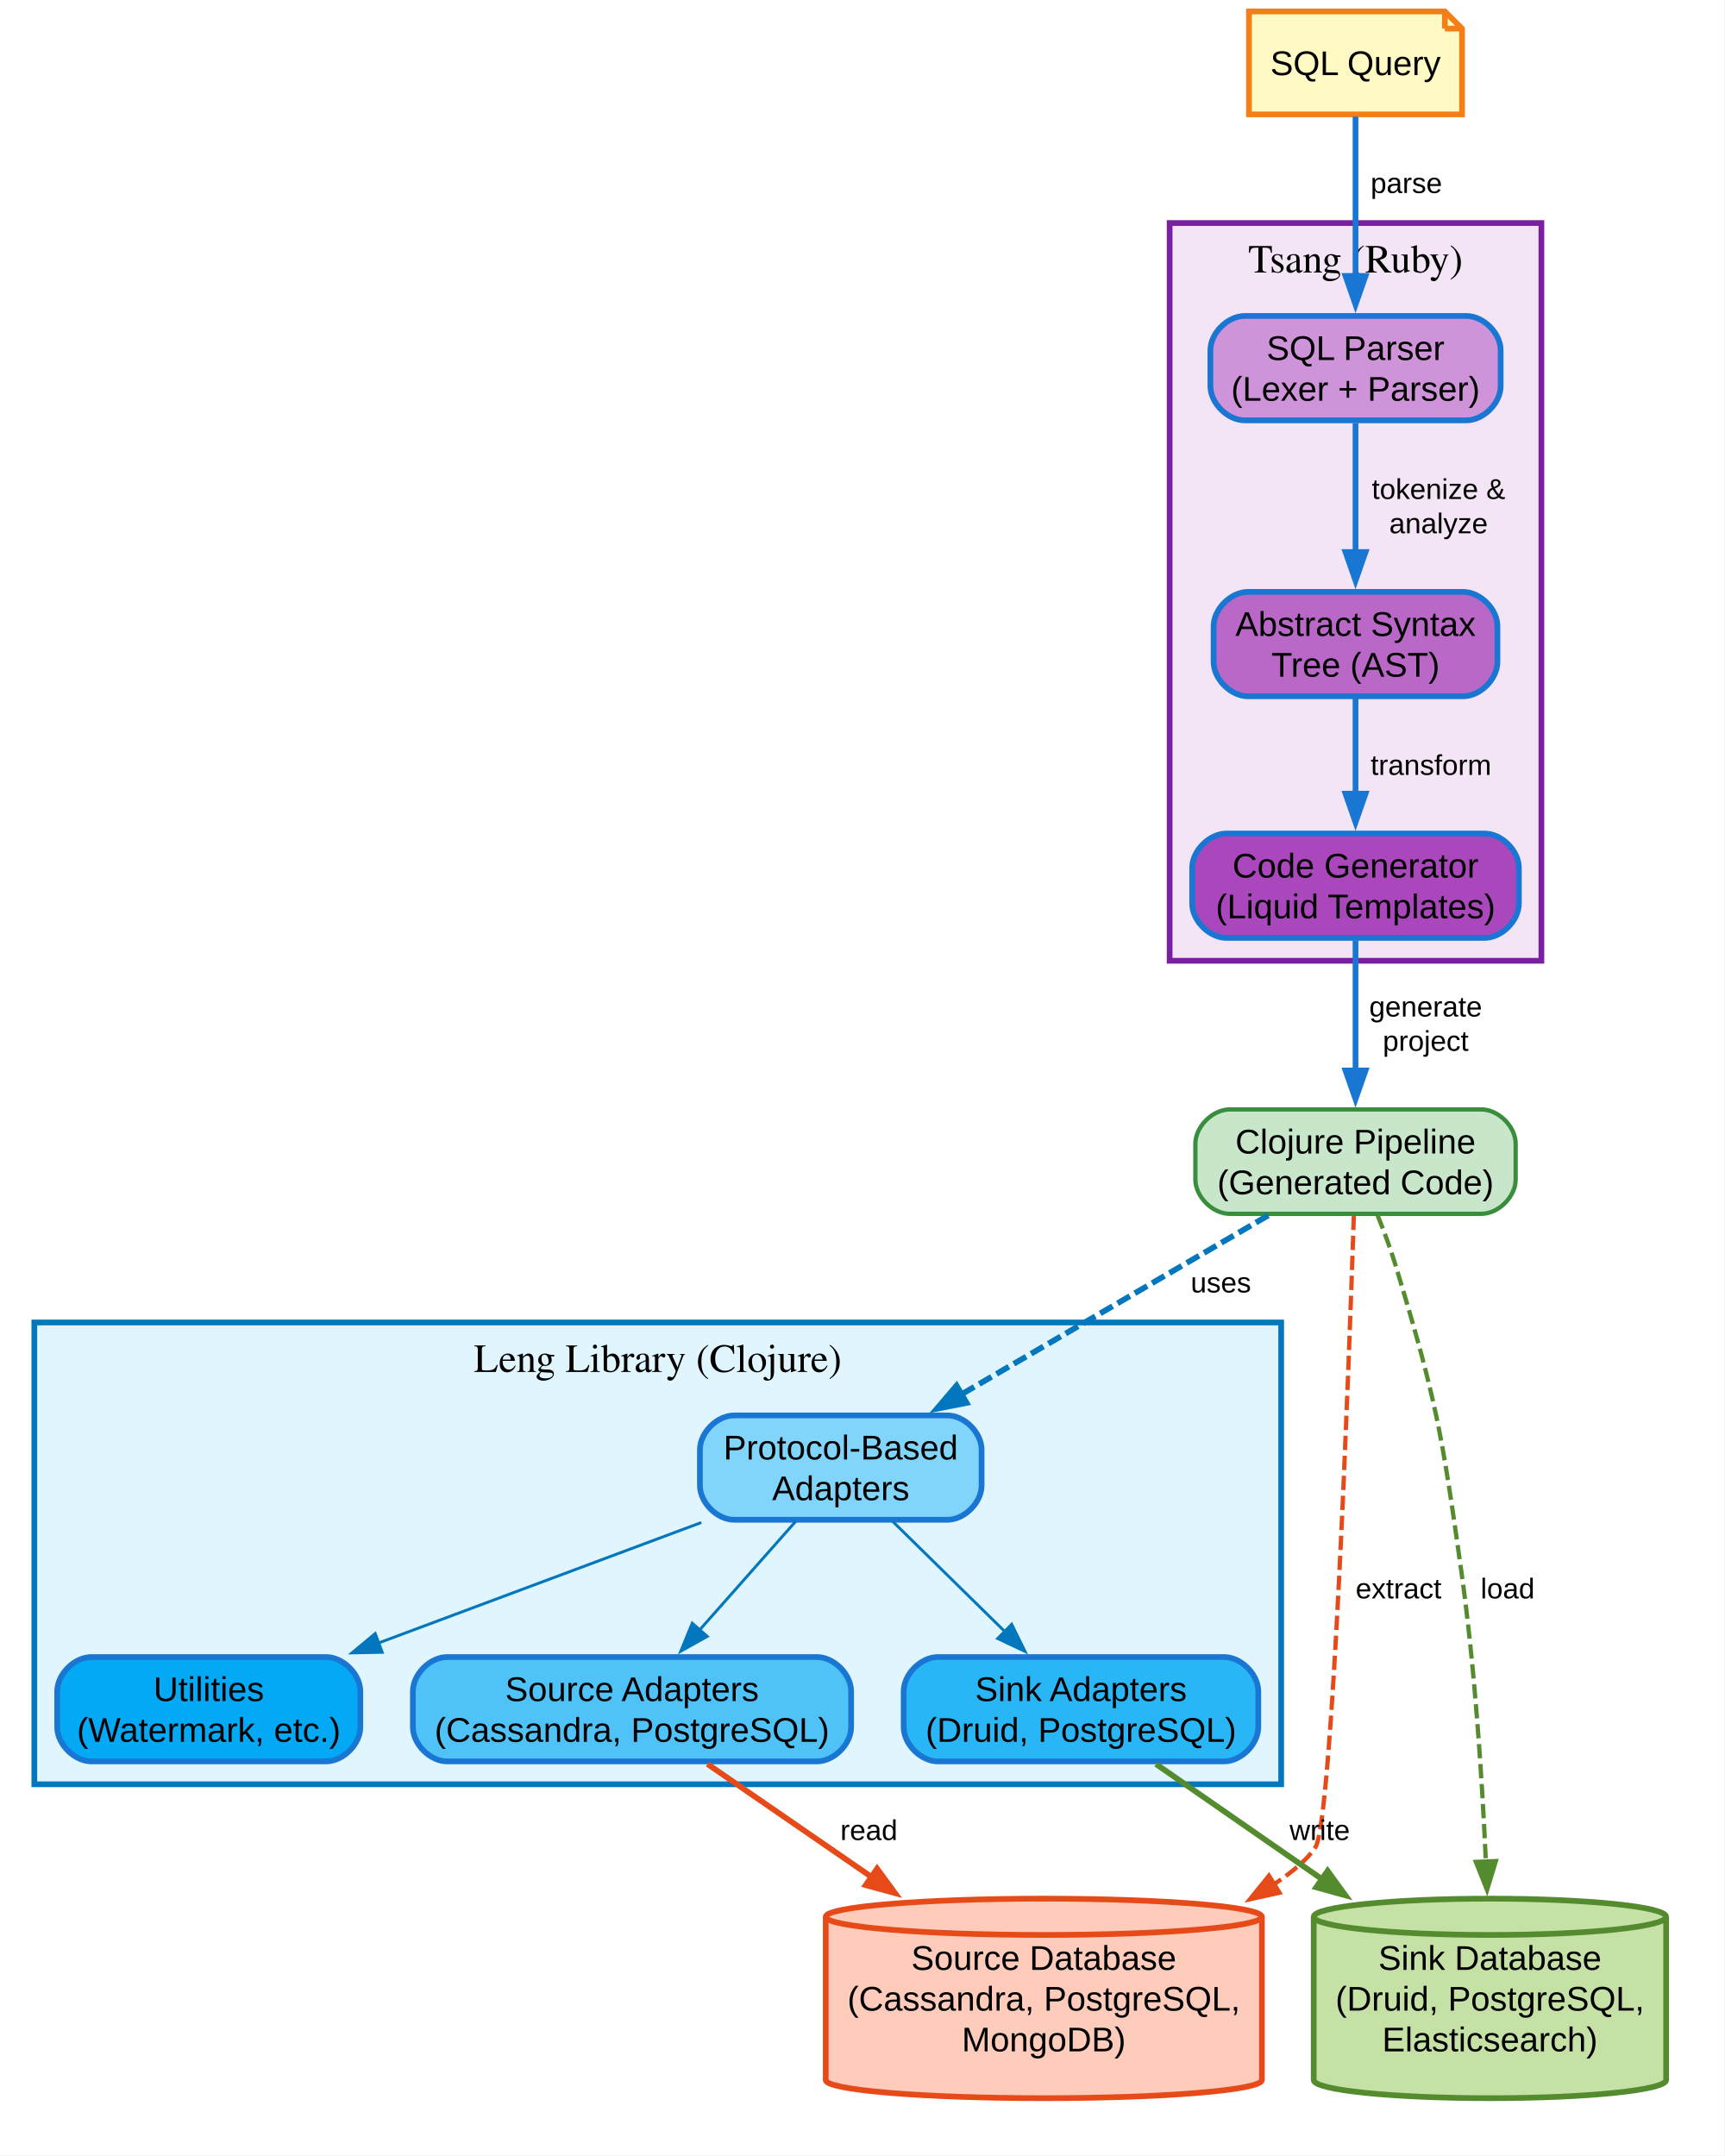
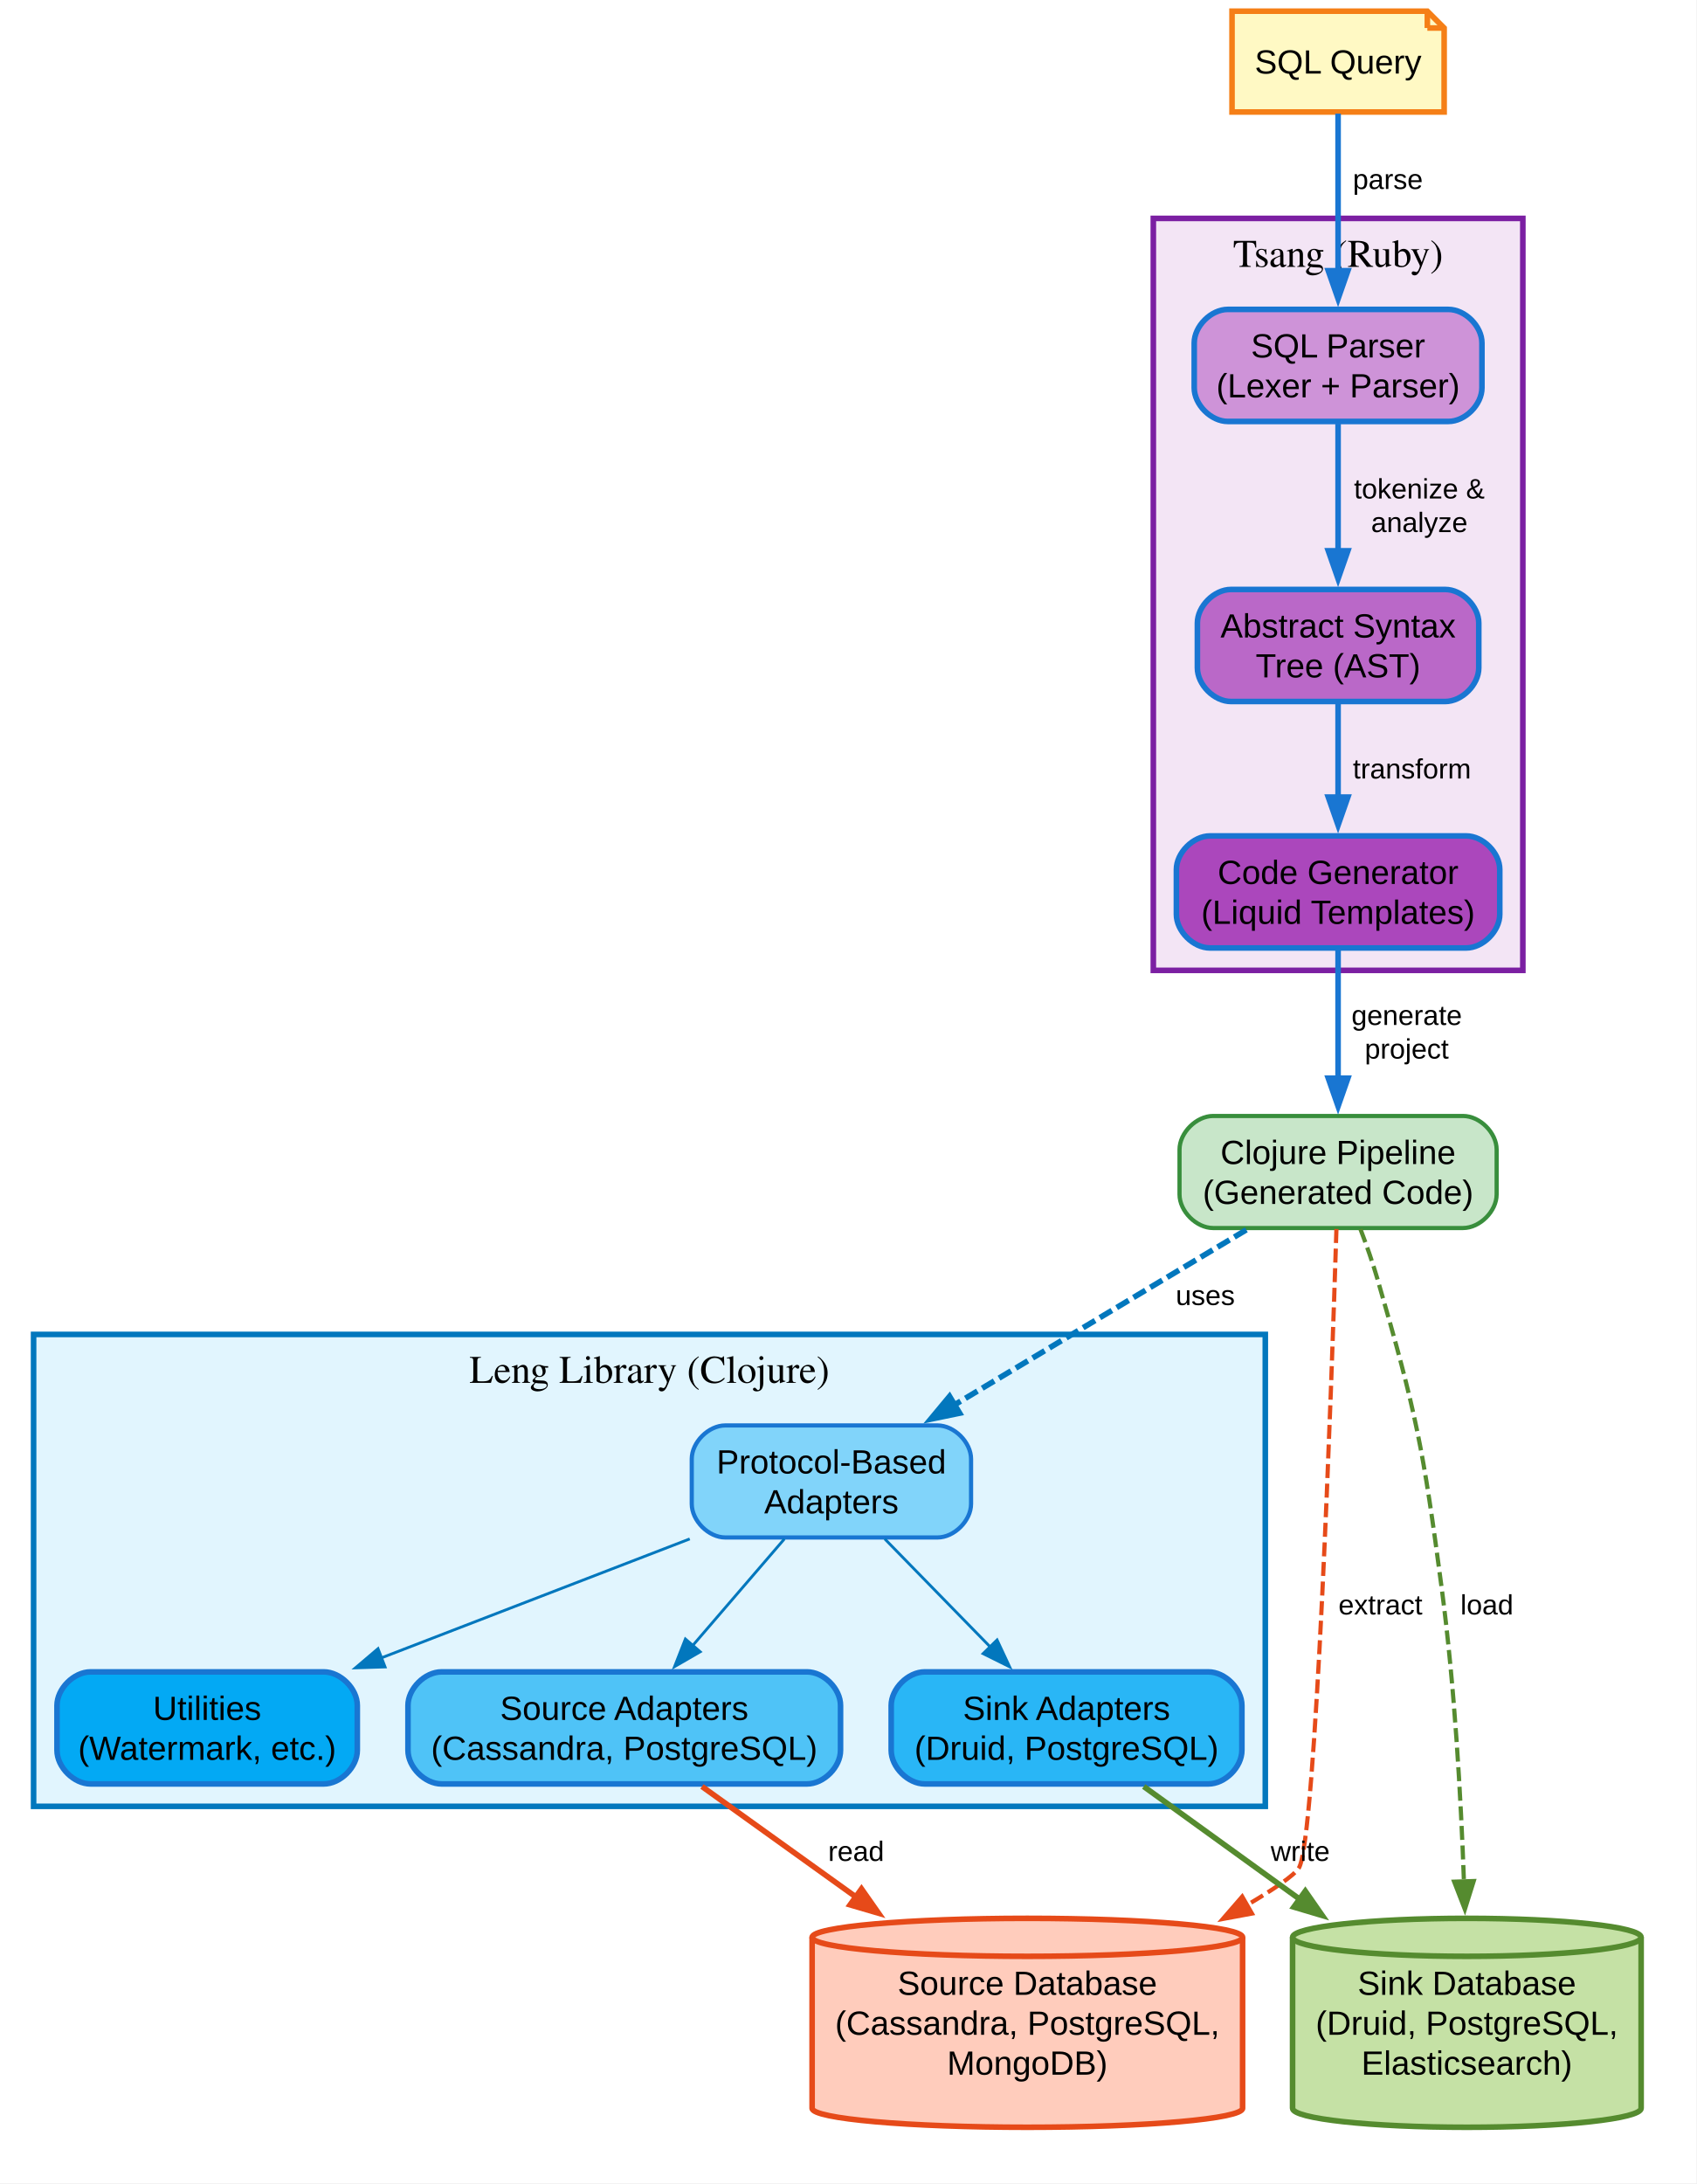
- <svg xmlns="http://www.w3.org/2000/svg" width="603pt" height="754pt" viewBox="0.00 0.00 603.00 754.00">
-   <g id="graph0" class="graph" transform="scale(1 1) rotate(0) translate(4 749.78)">
-     <polygon fill="white" stroke="none" points="-4,4 -4,-749.78 599,-749.78 599,4 -4,4" />
+ <svg xmlns="http://www.w3.org/2000/svg" width="606pt" height="780pt" viewBox="0.00 0.00 606.00 780.00">
+   <g id="graph0" class="graph" transform="scale(1 1) rotate(0) translate(4 775.74)">
+     <polygon fill="white" stroke="none" points="-4,4 -4,-775.74 602,-775.74 602,4 -4,4" />
    <g id="clust1" class="cluster">
-       <polygon fill="#f3e5f5" stroke="#7b1fa2" stroke-width="2" points="405,-413.78 405,-671.78 535,-671.78 535,-413.78 405,-413.78" />
-       <text xml:space="preserve" text-anchor="middle" x="470" y="-654.48" font-family="Times,serif" font-size="14.00">Tsang (Ruby)</text>
+       <polygon fill="#f3e5f5" stroke="#7b1fa2" stroke-width="2" points="408,-429.18 408,-697.74 540,-697.74 540,-429.18 408,-429.18" />
+       <text xml:space="preserve" text-anchor="middle" x="474" y="-680.44" font-family="Times,serif" font-size="14.00">Tsang (Ruby)</text>
    </g>
    <g id="clust2" class="cluster">
-       <polygon fill="#e1f5fe" stroke="#0277bd" stroke-width="2" points="8,-125.78 8,-287.28 444,-287.28 444,-125.78 8,-125.78" />
-       <text xml:space="preserve" text-anchor="middle" x="226" y="-269.98" font-family="Times,serif" font-size="14.00">Leng Library (Clojure)</text>
+       <polygon fill="#e1f5fe" stroke="#0277bd" stroke-width="2" points="8,-130.62 8,-299.16 448,-299.16 448,-130.62 8,-130.62" />
+       <text xml:space="preserve" text-anchor="middle" x="228" y="-281.86" font-family="Times,serif" font-size="14.00">Leng Library (Clojure)</text>
    </g>
    <g id="clust3" class="cluster">
</g>
    <g id="node1" class="node">
-       <polygon fill="#fff9c4" stroke="#f57f17" stroke-width="2" points="501.25,-745.78 432.75,-745.78 432.75,-709.78 507.25,-709.78 507.25,-739.78 501.25,-745.78" />
-       <polyline fill="none" stroke="#f57f17" stroke-width="2" points="501.25,-745.78 501.25,-739.78" />
-       <polyline fill="none" stroke="#f57f17" stroke-width="2" points="507.25,-739.78 501.25,-739.78" />
-       <text xml:space="preserve" text-anchor="middle" x="470" y="-723.51" font-family="Arial" font-size="12.00">SQL Query</text>
+       <polygon fill="#fff9c4" stroke="#f57f17" stroke-width="2" points="505.89,-771.74 436.11,-771.74 436.11,-735.74 511.89,-735.74 511.89,-765.74 505.89,-771.74" />
+       <polyline fill="none" stroke="#f57f17" stroke-width="2" points="505.89,-771.74 505.89,-765.74" />
+       <polyline fill="none" stroke="#f57f17" stroke-width="2" points="511.89,-765.74 505.89,-765.74" />
+       <text xml:space="preserve" text-anchor="middle" x="474" y="-749.47" font-family="Arial" font-size="12.00">SQL Query</text>
    </g>
    <g id="node2" class="node">
-       <path fill="#ce93d8" stroke="#1976d2" stroke-width="2" d="M508.75,-639.28C508.75,-639.28 431.25,-639.28 431.25,-639.28 425.25,-639.28 419.25,-633.28 419.25,-627.28 419.25,-627.28 419.25,-614.78 419.25,-614.78 419.25,-608.78 425.25,-602.78 431.25,-602.78 431.25,-602.78 508.75,-602.78 508.75,-602.78 514.75,-602.78 520.75,-608.78 520.75,-614.78 520.75,-614.78 520.75,-627.28 520.75,-627.28 520.75,-633.28 514.75,-639.28 508.75,-639.28" />
-       <text xml:space="preserve" text-anchor="middle" x="470" y="-623.88" font-family="Arial" font-size="12.00">SQL Parser</text>
-       <text xml:space="preserve" text-anchor="middle" x="470" y="-609.63" font-family="Arial" font-size="12.00">(Lexer + Parser)</text>
+       <path fill="#ce93d8" stroke="#1976d2" stroke-width="2" d="M513.39,-665.24C513.39,-665.24 434.61,-665.24 434.61,-665.24 428.61,-665.24 422.61,-659.24 422.61,-653.24 422.61,-653.24 422.61,-637.22 422.61,-637.22 422.61,-631.22 428.61,-625.22 434.61,-625.22 434.61,-625.22 513.39,-625.22 513.39,-625.22 519.39,-625.22 525.39,-631.22 525.39,-637.22 525.39,-637.22 525.39,-653.24 525.39,-653.24 525.39,-659.24 519.39,-665.24 513.39,-665.24" />
+       <text xml:space="preserve" text-anchor="middle" x="474" y="-648.08" font-family="Arial" font-size="12.00">SQL Parser</text>
+       <text xml:space="preserve" text-anchor="middle" x="474" y="-633.83" font-family="Arial" font-size="12.00">(Lexer + Parser)</text>
    </g>
    <g id="edge1" class="edge">
-       <path fill="none" stroke="#1976d2" stroke-width="2" d="M470,-709.01C470,-693.76 470,-671.41 470,-653.19" />
-       <polygon fill="#1976d2" stroke="#1976d2" stroke-width="2" points="473.5,-653.27 470,-643.27 466.5,-653.27 473.5,-653.27" />
-       <text xml:space="preserve" text-anchor="middle" x="485" y="-682.28" font-family="Arial" font-size="10.00">  parse</text>
+       <path fill="none" stroke="#1976d2" stroke-width="2" d="M474,-735.15C474,-719.92 474,-697.47 474,-678.95" />
+       <polygon fill="#1976d2" stroke="#1976d2" stroke-width="2" points="477.5,-679.05 474,-669.05 470.5,-679.05 477.5,-679.05" />
+       <text xml:space="preserve" text-anchor="middle" x="489" y="-708.24" font-family="Arial" font-size="10.00">  parse</text>
    </g>
    <g id="node3" class="node">
-       <path fill="#ba68c8" stroke="#1976d2" stroke-width="2" d="M507.62,-542.78C507.62,-542.78 432.38,-542.78 432.38,-542.78 426.38,-542.78 420.38,-536.78 420.38,-530.78 420.38,-530.78 420.38,-518.28 420.38,-518.28 420.38,-512.28 426.38,-506.28 432.38,-506.28 432.38,-506.28 507.62,-506.28 507.62,-506.28 513.62,-506.28 519.62,-512.28 519.62,-518.28 519.62,-518.28 519.62,-530.78 519.62,-530.78 519.62,-536.78 513.62,-542.78 507.62,-542.78" />
-       <text xml:space="preserve" text-anchor="middle" x="470" y="-527.38" font-family="Arial" font-size="12.00">Abstract Syntax</text>
-       <text xml:space="preserve" text-anchor="middle" x="470" y="-513.13" font-family="Arial" font-size="12.00">Tree (AST)</text>
+       <path fill="#ba68c8" stroke="#1976d2" stroke-width="2" d="M512.26,-565.22C512.26,-565.22 435.74,-565.22 435.74,-565.22 429.74,-565.22 423.74,-559.22 423.74,-553.22 423.74,-553.22 423.74,-537.2 423.74,-537.2 423.74,-531.2 429.74,-525.2 435.74,-525.2 435.74,-525.2 512.26,-525.2 512.26,-525.2 518.26,-525.2 524.26,-531.2 524.26,-537.2 524.26,-537.2 524.26,-553.22 524.26,-553.22 524.26,-559.22 518.26,-565.22 512.26,-565.22" />
+       <text xml:space="preserve" text-anchor="middle" x="474" y="-548.06" font-family="Arial" font-size="12.00">Abstract Syntax</text>
+       <text xml:space="preserve" text-anchor="middle" x="474" y="-533.81" font-family="Arial" font-size="12.00">Tree (AST)</text>
    </g>
    <g id="edge2" class="edge">
-       <path fill="none" stroke="#1976d2" stroke-width="2" d="M470,-601.81C470,-589 470,-571.54 470,-556.55" />
-       <polygon fill="#1976d2" stroke="#1976d2" stroke-width="2" points="473.5,-556.72 470,-546.72 466.5,-556.72 473.5,-556.72" />
-       <text xml:space="preserve" text-anchor="middle" x="496.25" y="-575.28" font-family="Arial" font-size="10.00">  tokenize &amp;</text>
-       <text xml:space="preserve" text-anchor="middle" x="496.25" y="-563.28" font-family="Arial" font-size="10.00">  analyze</text>
+       <path fill="none" stroke="#1976d2" stroke-width="2" d="M474,-624.4C474,-611.38 474,-594.04 474,-578.99" />
+       <polygon fill="#1976d2" stroke="#1976d2" stroke-width="2" points="477.5,-579.04 474,-569.04 470.5,-579.04 477.5,-579.04" />
+       <text xml:space="preserve" text-anchor="middle" x="500.25" y="-597.72" font-family="Arial" font-size="10.00">  tokenize &amp;</text>
+       <text xml:space="preserve" text-anchor="middle" x="500.25" y="-585.72" font-family="Arial" font-size="10.00">  analyze</text>
    </g>
    <g id="node4" class="node">
-       <path fill="#ab47bc" stroke="#1976d2" stroke-width="2" d="M515.12,-458.28C515.12,-458.28 424.88,-458.28 424.88,-458.28 418.88,-458.28 412.88,-452.28 412.88,-446.28 412.88,-446.28 412.88,-433.78 412.88,-433.78 412.88,-427.78 418.88,-421.78 424.88,-421.78 424.88,-421.78 515.12,-421.78 515.12,-421.78 521.12,-421.78 527.12,-427.78 527.12,-433.78 527.12,-433.78 527.12,-446.28 527.12,-446.28 527.12,-452.28 521.12,-458.28 515.12,-458.28" />
-       <text xml:space="preserve" text-anchor="middle" x="470" y="-442.88" font-family="Arial" font-size="12.00">Code Generator</text>
-       <text xml:space="preserve" text-anchor="middle" x="470" y="-428.63" font-family="Arial" font-size="12.00">(Liquid Templates)</text>
+       <path fill="#ab47bc" stroke="#1976d2" stroke-width="2" d="M519.76,-477.2C519.76,-477.2 428.24,-477.2 428.24,-477.2 422.24,-477.2 416.24,-471.2 416.24,-465.2 416.24,-465.2 416.24,-449.18 416.24,-449.18 416.24,-443.18 422.24,-437.18 428.24,-437.18 428.24,-437.18 519.76,-437.18 519.76,-437.18 525.76,-437.18 531.76,-443.18 531.76,-449.18 531.76,-449.18 531.76,-465.2 531.76,-465.2 531.76,-471.2 525.76,-477.2 519.76,-477.2" />
+       <text xml:space="preserve" text-anchor="middle" x="474" y="-460.04" font-family="Arial" font-size="12.00">Code Generator</text>
+       <text xml:space="preserve" text-anchor="middle" x="474" y="-445.79" font-family="Arial" font-size="12.00">(Liquid Templates)</text>
    </g>
    <g id="edge3" class="edge">
-       <path fill="none" stroke="#1976d2" stroke-width="2" d="M470,-505.63C470,-495.86 470,-483.48 470,-472.18" />
-       <polygon fill="#1976d2" stroke="#1976d2" stroke-width="2" points="473.5,-472.21 470,-462.21 466.5,-472.21 473.5,-472.21" />
-       <text xml:space="preserve" text-anchor="middle" x="493.62" y="-478.78" font-family="Arial" font-size="10.00">  transform</text>
+       <path fill="none" stroke="#1976d2" stroke-width="2" d="M474,-524.26C474,-514.38 474,-502.2 474,-490.99" />
+       <polygon fill="#1976d2" stroke="#1976d2" stroke-width="2" points="477.5,-491.06 474,-481.06 470.5,-491.06 477.5,-491.06" />
+       <text xml:space="preserve" text-anchor="middle" x="497.62" y="-497.7" font-family="Arial" font-size="10.00">  transform</text>
    </g>
    <g id="node5" class="node">
-       <path fill="#c8e6c9" stroke="#388e3c" stroke-width="1.5" d="M514,-361.78C514,-361.78 426,-361.78 426,-361.78 420,-361.78 414,-355.78 414,-349.78 414,-349.78 414,-337.28 414,-337.28 414,-331.28 420,-325.28 426,-325.28 426,-325.28 514,-325.28 514,-325.28 520,-325.28 526,-331.28 526,-337.28 526,-337.28 526,-349.78 526,-349.78 526,-355.78 520,-361.78 514,-361.78" />
-       <text xml:space="preserve" text-anchor="middle" x="470" y="-346.38" font-family="Arial" font-size="12.00">Clojure Pipeline</text>
-       <text xml:space="preserve" text-anchor="middle" x="470" y="-332.13" font-family="Arial" font-size="12.00">(Generated Code)</text>
+       <path fill="#c8e6c9" stroke="#388e3c" stroke-width="1.5" d="M518.64,-377.18C518.64,-377.18 429.36,-377.18 429.36,-377.18 423.36,-377.18 417.36,-371.18 417.36,-365.18 417.36,-365.18 417.36,-349.16 417.36,-349.16 417.36,-343.16 423.36,-337.16 429.36,-337.16 429.36,-337.16 518.64,-337.16 518.64,-337.16 524.64,-337.16 530.64,-343.16 530.64,-349.16 530.64,-349.16 530.64,-365.18 530.64,-365.18 530.64,-371.18 524.64,-377.18 518.64,-377.18" />
+       <text xml:space="preserve" text-anchor="middle" x="474" y="-360.02" font-family="Arial" font-size="12.00">Clojure Pipeline</text>
+       <text xml:space="preserve" text-anchor="middle" x="474" y="-345.77" font-family="Arial" font-size="12.00">(Generated Code)</text>
    </g>
    <g id="edge4" class="edge">
-       <path fill="none" stroke="#1976d2" stroke-width="2" d="M470,-420.81C470,-407.92 470,-390.31 470,-375.27" />
-       <polygon fill="#1976d2" stroke="#1976d2" stroke-width="2" points="473.5,-375.4 470,-365.4 466.5,-375.4 473.5,-375.4" />
-       <text xml:space="preserve" text-anchor="middle" x="491.75" y="-394.28" font-family="Arial" font-size="10.00">  generate</text>
-       <text xml:space="preserve" text-anchor="middle" x="491.75" y="-382.28" font-family="Arial" font-size="10.00">  project</text>
+       <path fill="none" stroke="#1976d2" stroke-width="2" d="M474,-436.36C474,-423.25 474,-405.77 474,-390.66" />
+       <polygon fill="#1976d2" stroke="#1976d2" stroke-width="2" points="477.5,-390.67 474,-380.67 470.5,-390.67 477.5,-390.67" />
+       <text xml:space="preserve" text-anchor="middle" x="495.75" y="-409.68" font-family="Arial" font-size="10.00">  generate</text>
+       <text xml:space="preserve" text-anchor="middle" x="495.75" y="-397.68" font-family="Arial" font-size="10.00">  project</text>
    </g>
    <g id="node6" class="node">
-       <path fill="#81d4fa" stroke="#1976d2" stroke-width="2" d="M327.25,-254.78C327.25,-254.78 252.75,-254.78 252.75,-254.78 246.75,-254.78 240.75,-248.78 240.75,-242.78 240.75,-242.78 240.75,-230.28 240.75,-230.28 240.75,-224.28 246.75,-218.28 252.75,-218.28 252.75,-218.28 327.25,-218.28 327.25,-218.28 333.25,-218.28 339.25,-224.28 339.25,-230.28 339.25,-230.28 339.25,-242.78 339.25,-242.78 339.25,-248.78 333.25,-254.78 327.25,-254.78" />
-       <text xml:space="preserve" text-anchor="middle" x="290" y="-239.38" font-family="Arial" font-size="12.00">Protocol-Based</text>
-       <text xml:space="preserve" text-anchor="middle" x="290" y="-225.13" font-family="Arial" font-size="12.00">Adapters</text>
+       <path fill="#81d4fa" stroke="#1976d2" stroke-width="1.5" d="M330.89,-266.66C330.89,-266.66 255.11,-266.66 255.11,-266.66 249.11,-266.66 243.11,-260.66 243.11,-254.66 243.11,-254.66 243.11,-238.64 243.11,-238.64 243.11,-232.64 249.11,-226.64 255.11,-226.64 255.11,-226.64 330.89,-226.64 330.89,-226.64 336.89,-226.64 342.89,-232.64 342.89,-238.64 342.89,-238.64 342.89,-254.66 342.89,-254.66 342.89,-260.66 336.89,-266.66 330.89,-266.66" />
+       <text xml:space="preserve" text-anchor="middle" x="293" y="-249.5" font-family="Arial" font-size="12.00">Protocol-Based</text>
+       <text xml:space="preserve" text-anchor="middle" x="293" y="-235.25" font-family="Arial" font-size="12.00">Adapters</text>
    </g>
    <g id="edge5" class="edge">
-       <path fill="none" stroke="#0277bd" stroke-width="2" stroke-dasharray="5,2" d="M439.47,-324.72C409.95,-307.5 364.98,-281.27 332.08,-262.08" />
-       <polygon fill="#0277bd" stroke="#0277bd" stroke-width="2" points="334,-259.15 323.6,-257.13 330.48,-265.19 334,-259.15" />
-       <text xml:space="preserve" text-anchor="middle" x="420.14" y="-297.78" font-family="Arial" font-size="10.00">  uses</text>
+       <path fill="none" stroke="#0277bd" stroke-width="2" stroke-dasharray="5,2" d="M441.22,-336.52C411.97,-318.98 368.91,-293.16 336.73,-273.87" />
+       <polygon fill="#0277bd" stroke="#0277bd" stroke-width="2" points="338.81,-271.04 328.44,-268.9 335.21,-277.04 338.81,-271.04" />
+       <text xml:space="preserve" text-anchor="middle" x="423.79" y="-309.66" font-family="Arial" font-size="10.00">  uses</text>
    </g>
    <g id="node10" class="node">
-       <path fill="#ffccbc" stroke="#e64a19" stroke-width="2" d="M437.25,-79.44C437.25,-82.94 403.07,-85.78 361,-85.78 318.93,-85.78 284.75,-82.94 284.75,-79.44 284.75,-79.44 284.75,-22.34 284.75,-22.34 284.75,-18.84 318.93,-16 361,-16 403.07,-16 437.25,-18.84 437.25,-22.34 437.25,-22.34 437.25,-79.44 437.25,-79.44" />
-       <path fill="none" stroke="#e64a19" stroke-width="2" d="M437.25,-79.44C437.25,-75.94 403.07,-73.09 361,-73.09 318.93,-73.09 284.75,-75.94 284.75,-79.44" />
-       <text xml:space="preserve" text-anchor="middle" x="361" y="-60.87" font-family="Arial" font-size="12.00">Source Database</text>
-       <text xml:space="preserve" text-anchor="middle" x="361" y="-46.62" font-family="Arial" font-size="12.00">(Cassandra, PostgreSQL,</text>
-       <text xml:space="preserve" text-anchor="middle" x="361" y="-32.37" font-family="Arial" font-size="12.00">MongoDB)</text>
+       <path fill="#ffccbc" stroke="#e64a19" stroke-width="2" d="M439.89,-83.84C439.89,-87.58 405.43,-90.62 363,-90.62 320.57,-90.62 286.11,-87.58 286.11,-83.84 286.11,-83.84 286.11,-22.78 286.11,-22.78 286.11,-19.04 320.57,-16 363,-16 405.43,-16 439.89,-19.04 439.89,-22.78 439.89,-22.78 439.89,-83.84 439.89,-83.84" />
+       <path fill="none" stroke="#e64a19" stroke-width="2" d="M439.89,-83.84C439.89,-80.09 405.43,-77.05 363,-77.05 320.57,-77.05 286.11,-80.09 286.11,-83.84" />
+       <text xml:space="preserve" text-anchor="middle" x="363" y="-63.29" font-family="Arial" font-size="12.00">Source Database</text>
+       <text xml:space="preserve" text-anchor="middle" x="363" y="-49.04" font-family="Arial" font-size="12.00">(Cassandra, PostgreSQL,</text>
+       <text xml:space="preserve" text-anchor="middle" x="363" y="-34.79" font-family="Arial" font-size="12.00">MongoDB)</text>
    </g>
    <g id="edge11" class="edge">
-       <path fill="none" stroke="#e64a19" stroke-width="1.5" stroke-dasharray="5,2" d="M469.42,-324.62C467.63,-270.71 461.89,-113.08 456,-103.78 453.44,-99.74 448.15,-95.26 441.31,-90.67" />
-       <polygon fill="#e64a19" stroke="#e64a19" stroke-width="1.5" points="443.41,-87.85 433.06,-85.57 439.73,-93.81 443.41,-87.85" />
-       <text xml:space="preserve" text-anchor="middle" x="482.27" y="-190.78" font-family="Arial" font-size="10.00">  extract</text>
+       <path fill="none" stroke="#e64a19" stroke-width="1.5" stroke-dasharray="5,2" d="M473.41,-336.81C471.63,-280.18 466.02,-118.25 460,-108.62 458.32,-105.94 451.13,-101.06 441.36,-95.29" />
+       <polygon fill="#e64a19" stroke="#e64a19" stroke-width="1.5" points="443.23,-92.33 432.81,-90.4 439.75,-98.4 443.23,-92.33" />
+       <text xml:space="preserve" text-anchor="middle" x="486.35" y="-199.14" font-family="Arial" font-size="10.00">  extract</text>
    </g>
    <g id="node11" class="node">
-       <path fill="#c5e1a5" stroke="#558b2f" stroke-width="2" d="M578.62,-79.44C578.62,-82.94 551,-85.78 517,-85.78 483,-85.78 455.38,-82.94 455.38,-79.44 455.38,-79.44 455.38,-22.34 455.38,-22.34 455.38,-18.84 483,-16 517,-16 551,-16 578.62,-18.84 578.62,-22.34 578.62,-22.34 578.62,-79.44 578.62,-79.44" />
-       <path fill="none" stroke="#558b2f" stroke-width="2" d="M578.62,-79.44C578.62,-75.94 551,-73.09 517,-73.09 483,-73.09 455.38,-75.94 455.38,-79.44" />
-       <text xml:space="preserve" text-anchor="middle" x="517" y="-60.87" font-family="Arial" font-size="12.00">Sink Database</text>
-       <text xml:space="preserve" text-anchor="middle" x="517" y="-46.62" font-family="Arial" font-size="12.00">(Druid, PostgreSQL,</text>
-       <text xml:space="preserve" text-anchor="middle" x="517" y="-32.37" font-family="Arial" font-size="12.00">Elasticsearch)</text>
+       <path fill="#c5e1a5" stroke="#558b2f" stroke-width="2" d="M582.26,-83.84C582.26,-87.58 554.36,-90.62 520,-90.62 485.64,-90.62 457.74,-87.58 457.74,-83.84 457.74,-83.84 457.74,-22.78 457.74,-22.78 457.74,-19.04 485.64,-16 520,-16 554.36,-16 582.26,-19.04 582.26,-22.78 582.26,-22.78 582.26,-83.84 582.26,-83.84" />
+       <path fill="none" stroke="#558b2f" stroke-width="2" d="M582.26,-83.84C582.26,-80.09 554.36,-77.05 520,-77.05 485.64,-77.05 457.74,-80.09 457.74,-83.84" />
+       <text xml:space="preserve" text-anchor="middle" x="520" y="-63.29" font-family="Arial" font-size="12.00">Sink Database</text>
+       <text xml:space="preserve" text-anchor="middle" x="520" y="-49.04" font-family="Arial" font-size="12.00">(Druid, PostgreSQL,</text>
+       <text xml:space="preserve" text-anchor="middle" x="520" y="-34.79" font-family="Arial" font-size="12.00">Elasticsearch)</text>
    </g>
    <g id="edge12" class="edge">
-       <path fill="none" stroke="#558b2f" stroke-width="1.5" stroke-dasharray="5,2" d="M477.71,-324.8C479.94,-319.26 482.24,-313.08 484,-307.28 498.14,-260.74 500.24,-248.45 507,-200.28 511.76,-166.39 514.27,-127.8 515.59,-98.48" />
-       <polygon fill="#558b2f" stroke="#558b2f" stroke-width="1.5" points="519.07,-98.92 515.99,-88.79 512.08,-98.63 519.07,-98.92" />
-       <text xml:space="preserve" text-anchor="middle" x="520.41" y="-190.78" font-family="Arial" font-size="10.00">  load</text>
+       <path fill="none" stroke="#558b2f" stroke-width="1.5" stroke-dasharray="5,2" d="M481.99,-336.77C484.13,-331.15 486.31,-324.97 488,-319.16 502.03,-270.99 504.41,-258.38 511,-208.64 515.63,-173.68 517.88,-133.95 518.97,-103.56" />
+       <polygon fill="#558b2f" stroke="#558b2f" stroke-width="1.5" points="522.46,-103.94 519.29,-93.83 515.46,-103.71 522.46,-103.94" />
+       <text xml:space="preserve" text-anchor="middle" x="524.38" y="-199.14" font-family="Arial" font-size="10.00">  load</text>
    </g>
    <g id="node7" class="node">
-       <path fill="#4fc3f7" stroke="#1976d2" stroke-width="2" d="M281.62,-170.28C281.62,-170.28 152.38,-170.28 152.38,-170.28 146.38,-170.28 140.38,-164.28 140.38,-158.28 140.38,-158.28 140.38,-145.78 140.38,-145.78 140.38,-139.78 146.38,-133.78 152.38,-133.78 152.38,-133.78 281.62,-133.78 281.62,-133.78 287.62,-133.78 293.62,-139.78 293.62,-145.78 293.62,-145.78 293.62,-158.28 293.62,-158.28 293.62,-164.28 287.62,-170.28 281.62,-170.28" />
-       <text xml:space="preserve" text-anchor="middle" x="217" y="-154.88" font-family="Arial" font-size="12.00">Source Adapters</text>
-       <text xml:space="preserve" text-anchor="middle" x="217" y="-140.63" font-family="Arial" font-size="12.00">(Cassandra, PostgreSQL)</text>
+       <path fill="#4fc3f7" stroke="#1976d2" stroke-width="2" d="M284.26,-178.64C284.26,-178.64 153.74,-178.64 153.74,-178.64 147.74,-178.64 141.74,-172.64 141.74,-166.64 141.74,-166.64 141.74,-150.62 141.74,-150.62 141.74,-144.62 147.74,-138.62 153.74,-138.62 153.74,-138.62 284.26,-138.62 284.26,-138.62 290.26,-138.62 296.26,-144.62 296.26,-150.62 296.26,-150.62 296.26,-166.64 296.26,-166.64 296.26,-172.64 290.26,-178.64 284.26,-178.64" />
+       <text xml:space="preserve" text-anchor="middle" x="219" y="-161.48" font-family="Arial" font-size="12.00">Source Adapters</text>
+       <text xml:space="preserve" text-anchor="middle" x="219" y="-147.23" font-family="Arial" font-size="12.00">(Cassandra, PostgreSQL)</text>
    </g>
    <g id="edge6" class="edge">
-       <path fill="none" stroke="#0277bd" d="M274.16,-217.63C264.37,-206.57 251.63,-192.17 240.67,-179.78" />
-       <polygon fill="#0277bd" stroke="#0277bd" points="243.31,-177.49 234.06,-172.32 238.07,-182.12 243.31,-177.49" />
+       <path fill="none" stroke="#0277bd" d="M276.21,-226.13C266.53,-214.88 254.2,-200.54 243.46,-188.06" />
+       <polygon fill="#0277bd" stroke="#0277bd" points="246.14,-185.82 236.97,-180.52 240.84,-190.38 246.14,-185.82" />
    </g>
    <g id="node8" class="node">
-       <path fill="#29b6f6" stroke="#1976d2" stroke-width="2" d="M424,-170.28C424,-170.28 324,-170.28 324,-170.28 318,-170.28 312,-164.28 312,-158.28 312,-158.28 312,-145.78 312,-145.78 312,-139.78 318,-133.78 324,-133.78 324,-133.78 424,-133.78 424,-133.78 430,-133.78 436,-139.78 436,-145.78 436,-145.78 436,-158.28 436,-158.28 436,-164.28 430,-170.28 424,-170.28" />
-       <text xml:space="preserve" text-anchor="middle" x="374" y="-154.88" font-family="Arial" font-size="12.00">Sink Adapters</text>
-       <text xml:space="preserve" text-anchor="middle" x="374" y="-140.63" font-family="Arial" font-size="12.00">(Druid, PostgreSQL)</text>
+       <path fill="#29b6f6" stroke="#1976d2" stroke-width="2" d="M427.64,-178.64C427.64,-178.64 326.36,-178.64 326.36,-178.64 320.36,-178.64 314.36,-172.64 314.36,-166.64 314.36,-166.64 314.36,-150.62 314.36,-150.62 314.36,-144.62 320.36,-138.62 326.36,-138.62 326.36,-138.62 427.64,-138.62 427.64,-138.62 433.64,-138.62 439.64,-144.62 439.64,-150.62 439.64,-150.62 439.64,-166.64 439.64,-166.64 439.64,-172.64 433.64,-178.64 427.64,-178.64" />
+       <text xml:space="preserve" text-anchor="middle" x="377" y="-161.48" font-family="Arial" font-size="12.00">Sink Adapters</text>
+       <text xml:space="preserve" text-anchor="middle" x="377" y="-147.23" font-family="Arial" font-size="12.00">(Druid, PostgreSQL)</text>
    </g>
    <g id="edge7" class="edge">
-       <path fill="none" stroke="#0277bd" d="M308.23,-217.63C319.71,-206.36 334.72,-191.61 347.5,-179.06" />
-       <polygon fill="#0277bd" stroke="#0277bd" points="349.76,-181.75 354.44,-172.24 344.85,-176.75 349.76,-181.75" />
+       <path fill="none" stroke="#0277bd" d="M312.06,-226.13C323.26,-214.67 337.59,-199.98 349.95,-187.34" />
+       <polygon fill="#0277bd" stroke="#0277bd" points="352.18,-190.05 356.67,-180.45 347.18,-185.16 352.18,-190.05" />
    </g>
    <g id="node9" class="node">
-       <path fill="#03a9f4" stroke="#1976d2" stroke-width="2" d="M110,-170.28C110,-170.28 28,-170.28 28,-170.28 22,-170.28 16,-164.28 16,-158.28 16,-158.28 16,-145.78 16,-145.78 16,-139.78 22,-133.78 28,-133.78 28,-133.78 110,-133.78 110,-133.78 116,-133.78 122,-139.78 122,-145.78 122,-145.78 122,-158.28 122,-158.28 122,-164.28 116,-170.28 110,-170.28" />
-       <text xml:space="preserve" text-anchor="middle" x="69" y="-154.88" font-family="Arial" font-size="12.00">Utilities</text>
-       <text xml:space="preserve" text-anchor="middle" x="69" y="-140.63" font-family="Arial" font-size="12.00">(Watermark, etc.)</text>
+       <path fill="#03a9f4" stroke="#1976d2" stroke-width="2" d="M111.64,-178.64C111.64,-178.64 28.36,-178.64 28.36,-178.64 22.36,-178.64 16.36,-172.64 16.36,-166.64 16.36,-166.64 16.36,-150.62 16.36,-150.62 16.36,-144.62 22.36,-138.62 28.36,-138.62 28.36,-138.62 111.64,-138.62 111.64,-138.62 117.64,-138.62 123.64,-144.62 123.64,-150.62 123.64,-150.62 123.64,-166.64 123.64,-166.64 123.64,-172.64 117.64,-178.64 111.64,-178.64" />
+       <text xml:space="preserve" text-anchor="middle" x="70" y="-161.48" font-family="Arial" font-size="12.00">Utilities</text>
+       <text xml:space="preserve" text-anchor="middle" x="70" y="-147.23" font-family="Arial" font-size="12.00">(Watermark, etc.)</text>
    </g>
    <g id="edge8" class="edge">
-       <path fill="none" stroke="#0277bd" d="M241.23,-217.32C207.94,-204.9 163.64,-188.36 128.3,-175.17" />
-       <polygon fill="#0277bd" stroke="#0277bd" points="129.66,-171.94 119.07,-171.72 127.21,-178.5 129.66,-171.94" />
+       <path fill="none" stroke="#0277bd" d="M242.4,-226.13C209.67,-213.51 166.85,-196.99 132.08,-183.58" />
+       <polygon fill="#0277bd" stroke="#0277bd" points="133.56,-180.4 122.97,-180.07 131.04,-186.93 133.56,-180.4" />
    </g>
    <g id="edge9" class="edge">
-       <path fill="none" stroke="#e64a19" stroke-width="2" d="M243.41,-132.85C259.52,-121.76 280.79,-107.11 300.81,-93.33" />
-       <polygon fill="#e64a19" stroke="#e64a19" stroke-width="2" points="302.7,-96.28 308.96,-87.72 298.73,-90.51 302.7,-96.28" />
-       <text xml:space="preserve" text-anchor="middle" x="297.06" y="-106.28" font-family="Arial" font-size="10.00">  read</text>
+       <path fill="none" stroke="#e64a19" stroke-width="2" d="M246.76,-137.71C262.42,-126.48 282.63,-111.98 301.79,-98.23" />
+       <polygon fill="#e64a19" stroke="#e64a19" stroke-width="2" points="303.75,-101.13 309.83,-92.46 299.67,-95.44 303.75,-101.13" />
+       <text xml:space="preserve" text-anchor="middle" x="299.06" y="-111.12" font-family="Arial" font-size="10.00">  read</text>
    </g>
    <g id="edge10" class="edge">
-       <path fill="none" stroke="#558b2f" stroke-width="2" d="M400.23,-132.85C416.5,-121.57 438.07,-106.61 458.25,-92.62" />
-       <polygon fill="#558b2f" stroke="#558b2f" stroke-width="2" points="460.24,-95.5 466.47,-86.93 456.25,-89.75 460.24,-95.5" />
-       <text xml:space="preserve" text-anchor="middle" x="454.71" y="-106.28" font-family="Arial" font-size="10.00">  write</text>
+       <path fill="none" stroke="#558b2f" stroke-width="2" d="M404.57,-137.71C420.46,-126.23 441.08,-111.33 460.49,-97.31" />
+       <polygon fill="#558b2f" stroke="#558b2f" stroke-width="2" points="462.29,-100.33 468.35,-91.63 458.19,-94.65 462.29,-100.33" />
+       <text xml:space="preserve" text-anchor="middle" x="457.71" y="-111.12" font-family="Arial" font-size="10.00">  write</text>
    </g>
  </g>
</svg>
